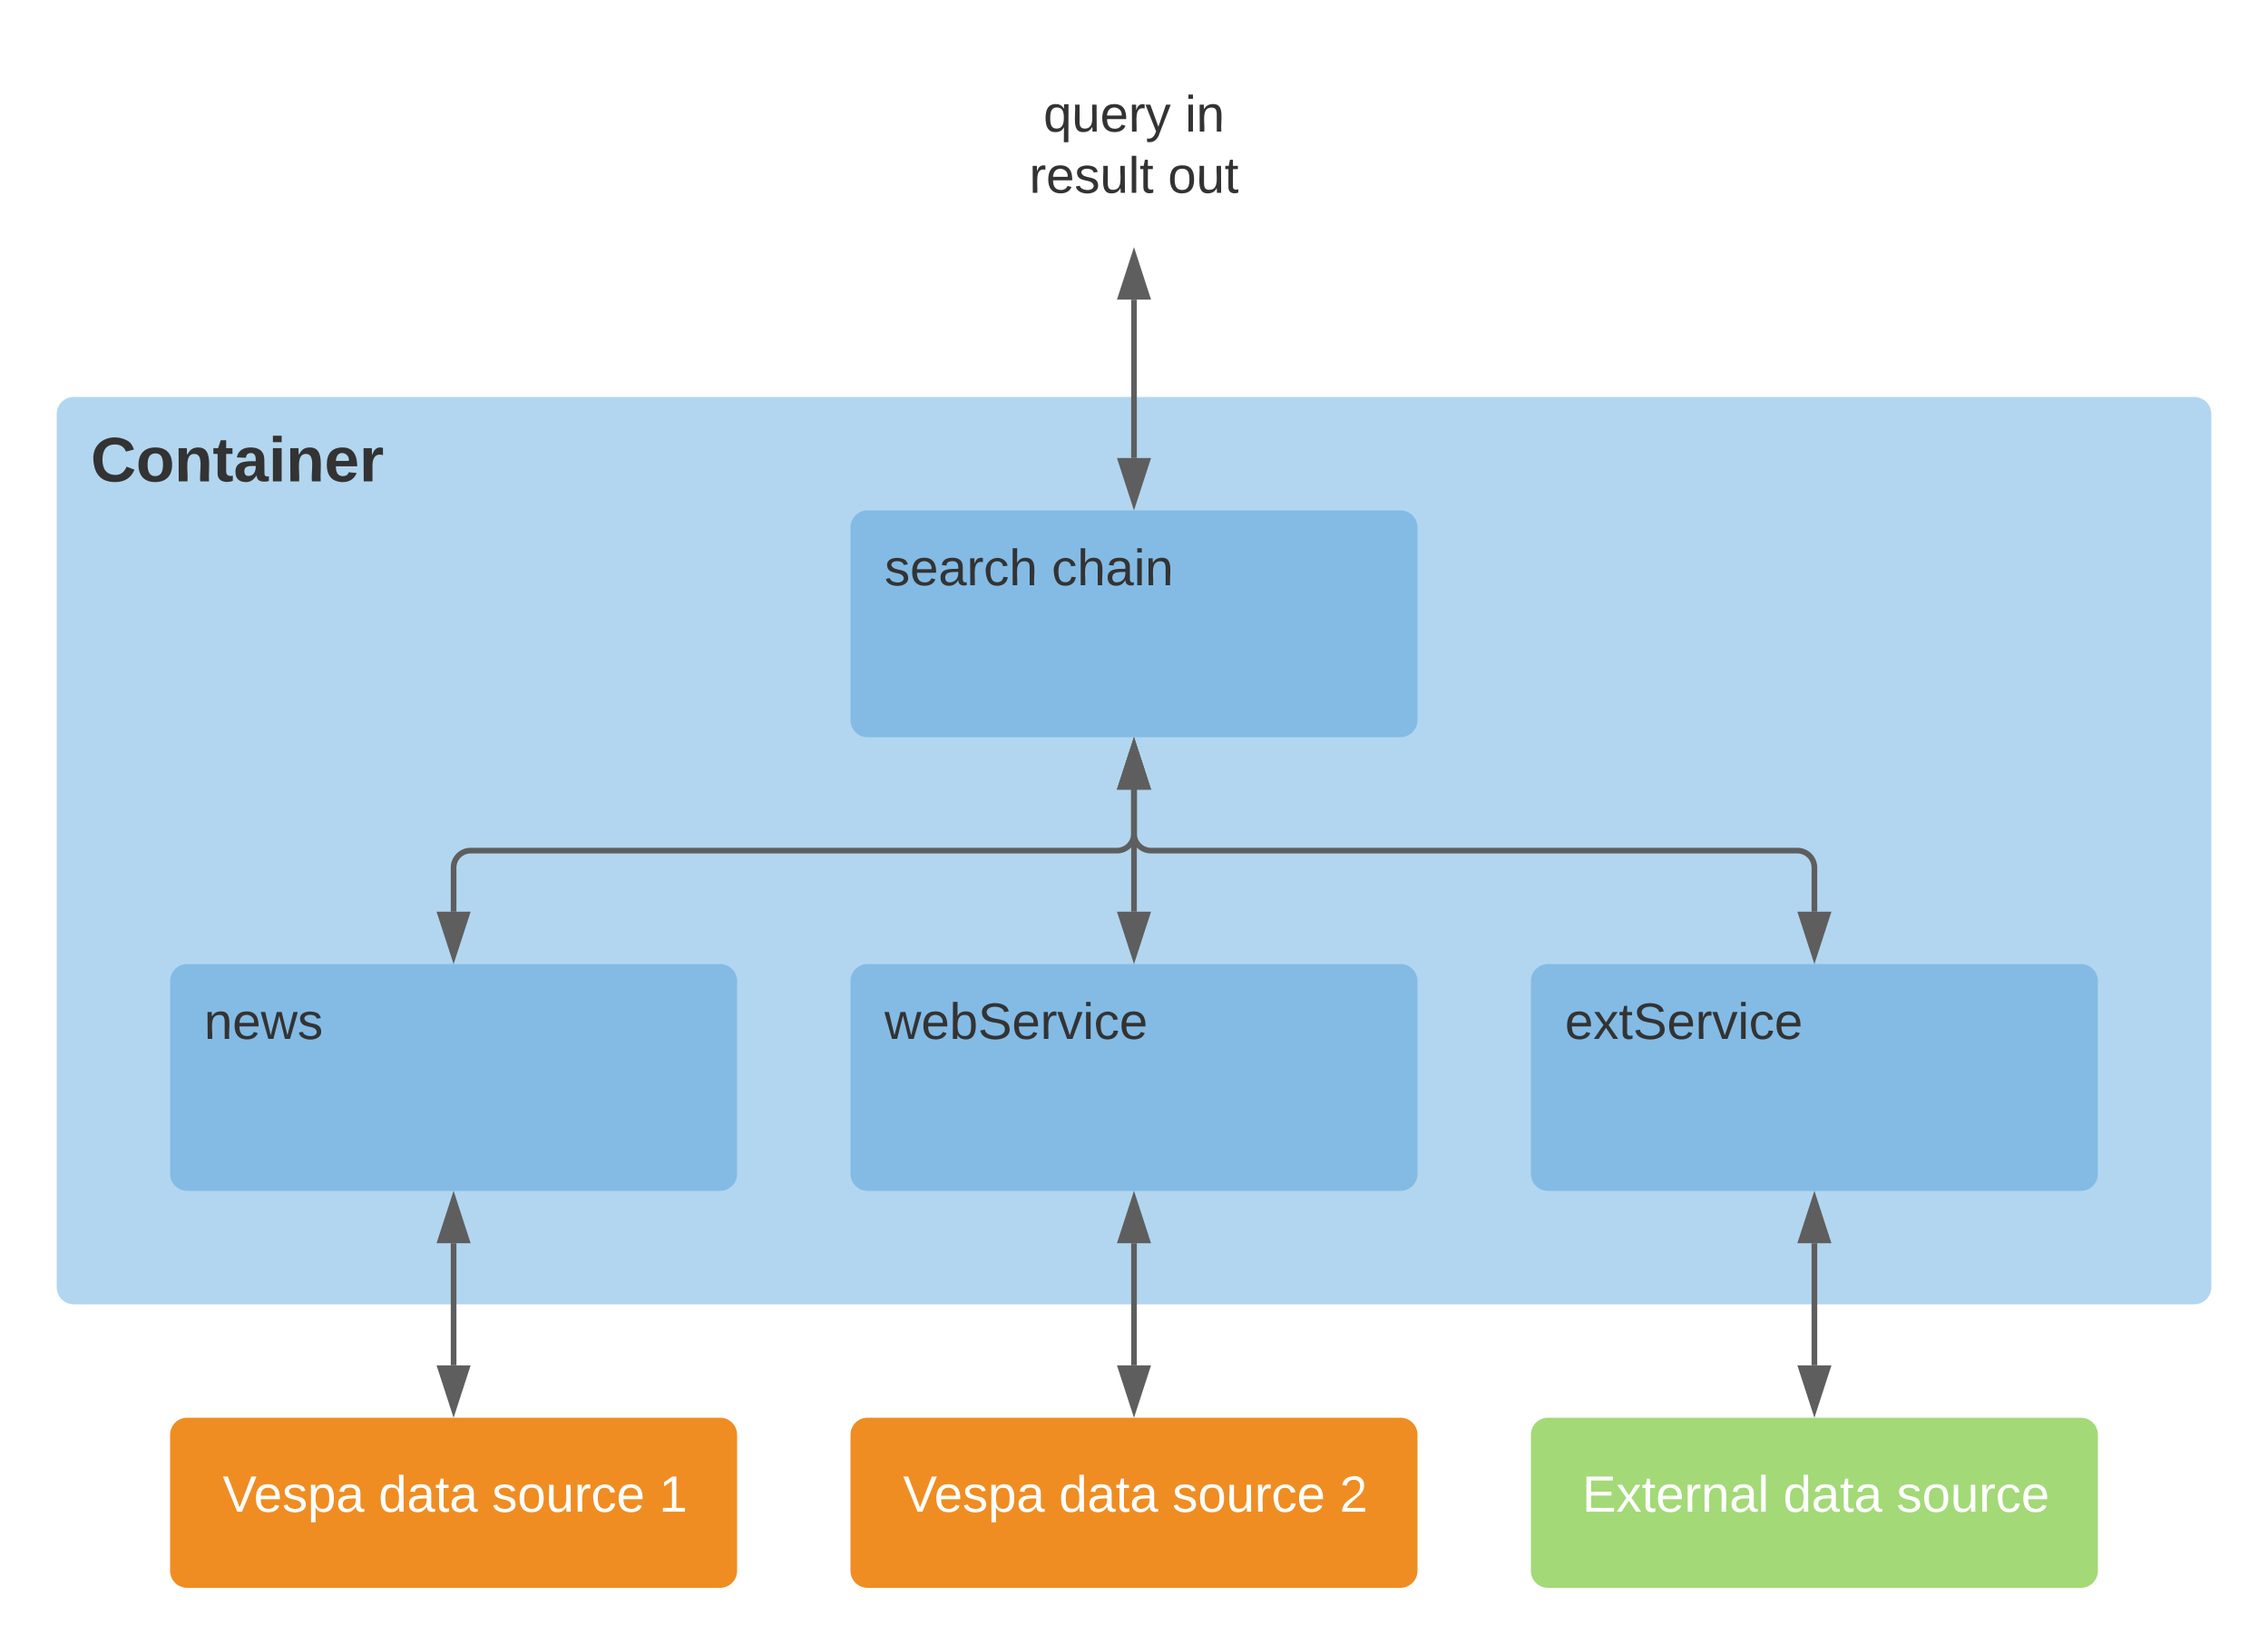
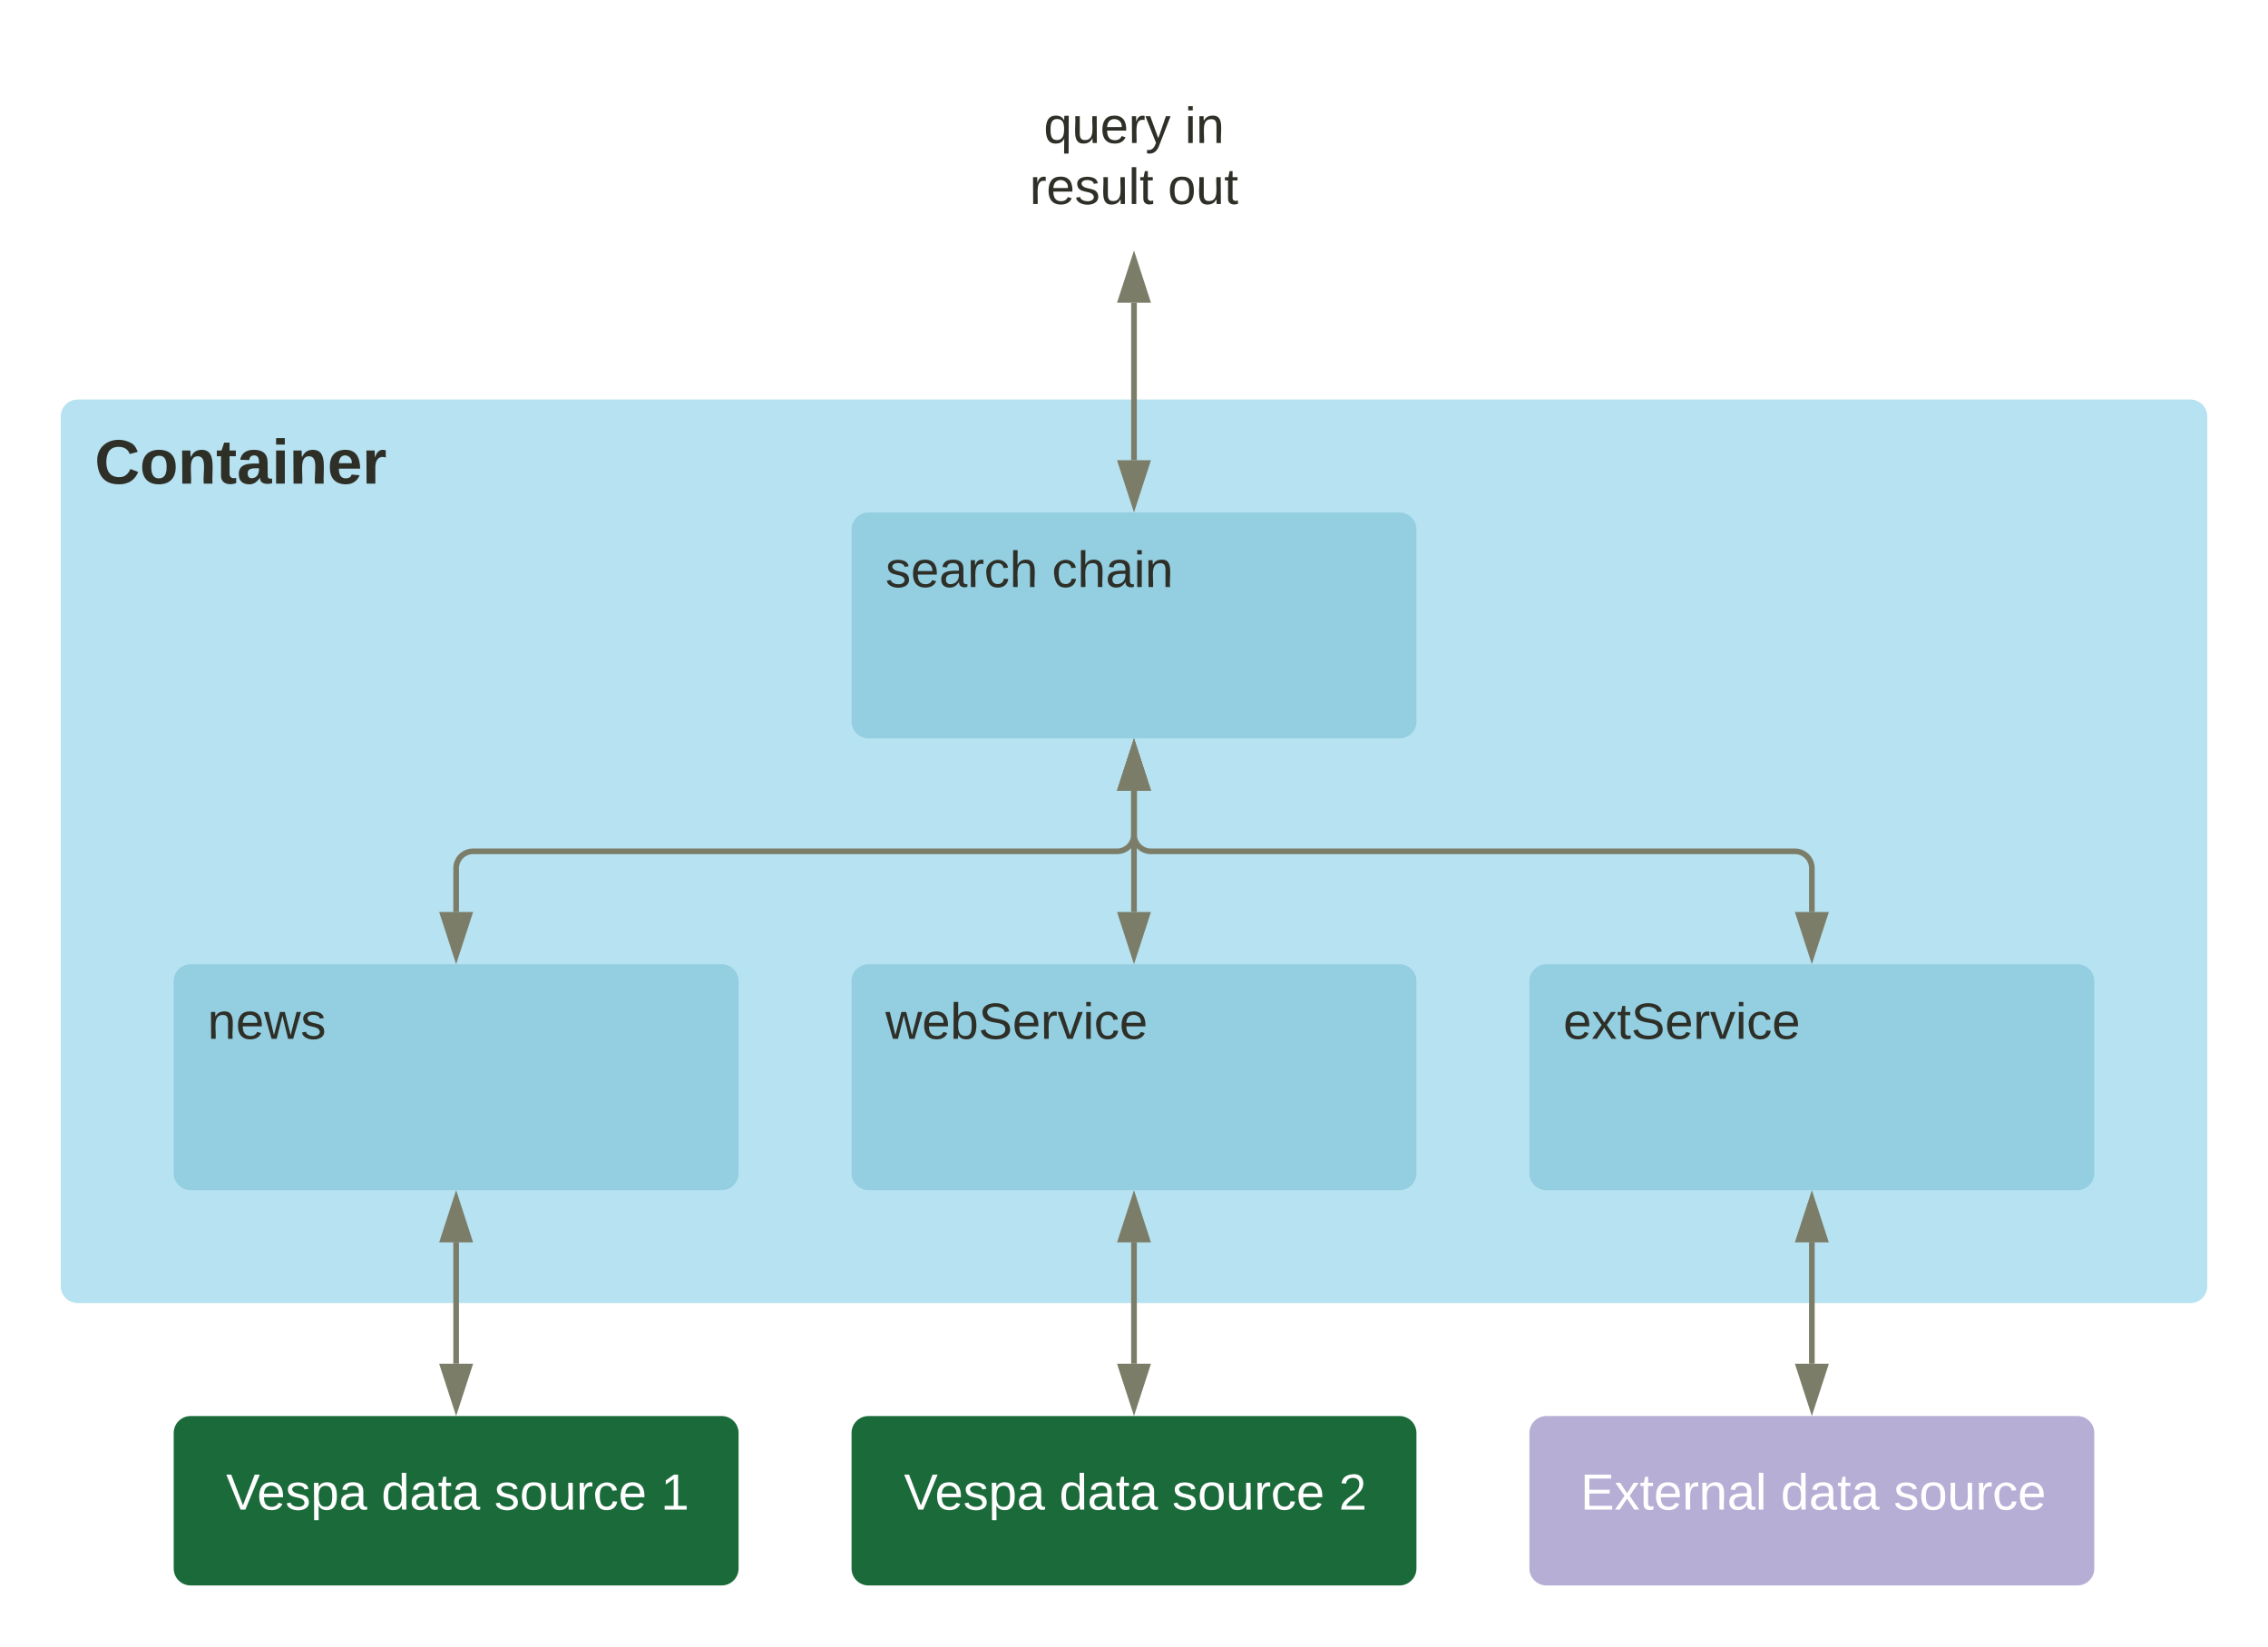
- <svg xmlns="http://www.w3.org/2000/svg" xmlns:ns1="lucid" xmlns:xlink="http://www.w3.org/1999/xlink" width="800" height="580">
-   <g transform="translate(-560 -20)" ns1:page-tab-id="0_0">
-     <path d="M0 0h1870.87v1322.83H0z" fill="#fff" />
-     <path d="M580 166a6 6 0 0 1 6-6h748a6 6 0 0 1 6 6v308a6 6 0 0 1-6 6H586a6 6 0 0 1-6-6z" stroke="#000" stroke-opacity="0" stroke-width="3" fill="#b2d6ef" />
+ <svg xmlns="http://www.w3.org/2000/svg" xmlns:ns1="lucid" xmlns:xlink="http://www.w3.org/1999/xlink" width="803" height="583">
+   <g transform="translate(-558.5 -18.5)" ns1:page-tab-id="0_0">
+     <path d="M0 0h1870.87v1322.84H0z" fill="#fff" />
+     <path d="M580 166a6 6 0 0 1 6-6h748a6 6 0 0 1 6 6v308a6 6 0 0 1-6 6H586a6 6 0 0 1-6-6z" stroke="#000" stroke-opacity="0" stroke-width="3" fill="#b7e2f1" />
    <use xlink:href="#a" transform="matrix(1,0,0,1,592,172) translate(0 17.77778)" />
-     <path d="M860 366a6 6 0 0 1 6-6h188a6 6 0 0 1 6 6v68a6 6 0 0 1-6 6H866a6 6 0 0 1-6-6z" stroke="#000" stroke-opacity="0" stroke-width="3" fill="#83bbe5" />
+     <path d="M860 366a6 6 0 0 1 6-6h188a6 6 0 0 1 6 6v68a6 6 0 0 1-6 6H866a6 6 0 0 1-6-6z" stroke="#000" stroke-opacity="0" stroke-width="3" fill="#93cee1" />
    <use xlink:href="#b" transform="matrix(1,0,0,1,872,372) translate(0 14.4)" />
-     <path d="M620 366a6 6 0 0 1 6-6h188a6 6 0 0 1 6 6v68a6 6 0 0 1-6 6H626a6 6 0 0 1-6-6z" stroke="#000" stroke-opacity="0" stroke-width="3" fill="#83bbe5" />
+     <path d="M620 366a6 6 0 0 1 6-6h188a6 6 0 0 1 6 6v68a6 6 0 0 1-6 6H626a6 6 0 0 1-6-6z" stroke="#000" stroke-opacity="0" stroke-width="3" fill="#93cee1" />
    <use xlink:href="#c" transform="matrix(1,0,0,1,632,372) translate(0 14.4)" />
-     <path d="M860 206a6 6 0 0 1 6-6h188a6 6 0 0 1 6 6v68a6 6 0 0 1-6 6H866a6 6 0 0 1-6-6z" stroke="#000" stroke-opacity="0" stroke-width="3" fill="#83bbe5" />
+     <path d="M860 206a6 6 0 0 1 6-6h188a6 6 0 0 1 6 6v68a6 6 0 0 1-6 6H866a6 6 0 0 1-6-6z" stroke="#000" stroke-opacity="0" stroke-width="3" fill="#93cee1" />
    <use xlink:href="#d" transform="matrix(1,0,0,1,872,212) translate(0 14.4)" />
    <use xlink:href="#e" transform="matrix(1,0,0,1,872,212) translate(58.95 14.4)" />
-     <path d="M960 298.47V314a6 6 0 0 1-6 6H726a6 6 0 0 0-6 6v15.53" stroke="#5e5e5e" stroke-width="2" fill="none" />
-     <path d="M960 283.2l4.64 14.27h-9.28zM720 356.8l-4.64-14.27h9.28z" stroke="#5e5e5e" stroke-width="2" fill="#5e5e5e" />
-     <path d="M960 298.47v43.06" stroke="#5e5e5e" stroke-width="2" fill="none" />
-     <path d="M960 283.2l4.64 14.27h-9.28zM960 356.8l-4.64-14.27h9.28z" stroke="#5e5e5e" stroke-width="2" fill="#5e5e5e" />
-     <path d="M620 526a6 6 0 0 1 6-6h188a6 6 0 0 1 6 6v48a6 6 0 0 1-6 6H626a6 6 0 0 1-6-6z" stroke="#000" stroke-opacity="0" stroke-width="3" fill="#ef8d22" />
+     <path d="M960 298.5V314a6 6 0 0 1-6 6H726a6 6 0 0 0-6 6v15.5" stroke="#7b7d68" stroke-width="2" fill="none" />
+     <path d="M960 283.24l4.63 14.26h-9.26zM720 356.76l-4.63-14.26h9.26z" stroke="#7b7d68" stroke-width="2" fill="#7b7d68" />
+     <path d="M960 298.5v43" stroke="#7b7d68" stroke-width="2" fill="none" />
+     <path d="M960 283.24l4.63 14.26h-9.26zM960 356.76l-4.63-14.26h9.26z" stroke="#7b7d68" stroke-width="2" fill="#7b7d68" />
+     <path d="M620 526a6 6 0 0 1 6-6h188a6 6 0 0 1 6 6v48a6 6 0 0 1-6 6H626a6 6 0 0 1-6-6z" stroke="#000" stroke-opacity="0" stroke-width="3" fill="#1b6a3a" />
    <use xlink:href="#f" transform="matrix(1,0,0,1,632,532) translate(6.525 21.15)" />
    <use xlink:href="#g" transform="matrix(1,0,0,1,632,532) translate(61.525 21.15)" />
    <use xlink:href="#h" transform="matrix(1,0,0,1,632,532) translate(101.525 21.15)" />
    <use xlink:href="#i" transform="matrix(1,0,0,1,632,532) translate(160.475 21.15)" />
-     <path d="M860 526a6 6 0 0 1 6-6h188a6 6 0 0 1 6 6v48a6 6 0 0 1-6 6H866a6 6 0 0 1-6-6z" stroke="#000" stroke-opacity="0" stroke-width="3" fill="#ef8d22" />
+     <path d="M860 526a6 6 0 0 1 6-6h188a6 6 0 0 1 6 6v48a6 6 0 0 1-6 6H866a6 6 0 0 1-6-6z" stroke="#000" stroke-opacity="0" stroke-width="3" fill="#1b6a3a" />
    <use xlink:href="#f" transform="matrix(1,0,0,1,872,532) translate(6.525 21.15)" />
    <use xlink:href="#g" transform="matrix(1,0,0,1,872,532) translate(61.525 21.15)" />
    <use xlink:href="#h" transform="matrix(1,0,0,1,872,532) translate(101.525 21.15)" />
    <use xlink:href="#j" transform="matrix(1,0,0,1,872,532) translate(160.475 21.15)" />
-     <path d="M720 458.47v43.06" stroke="#5e5e5e" stroke-width="2" fill="none" />
-     <path d="M720 443.2l4.64 14.27h-9.28zM720 516.8l-4.64-14.27h9.28z" stroke="#5e5e5e" stroke-width="2" fill="#5e5e5e" />
-     <path d="M960 458.47v43.06" stroke="#5e5e5e" stroke-width="2" fill="none" />
-     <path d="M960 443.2l4.64 14.27h-9.28zM960 516.8l-4.64-14.27h9.28z" stroke="#5e5e5e" stroke-width="2" fill="#5e5e5e" />
-     <path d="M960 125.67v55.86" stroke="#5e5e5e" stroke-width="2" fill="none" />
-     <path d="M960 110.4l4.64 14.27h-9.28zM960 196.8l-4.64-14.27h9.28z" stroke="#5e5e5e" stroke-width="2" fill="#5e5e5e" />
+     <path d="M720 458.5v43" stroke="#7b7d68" stroke-width="2" fill="none" />
+     <path d="M720 443.24l4.63 14.26h-9.26zM720 516.76l-4.63-14.26h9.26z" stroke="#7b7d68" stroke-width="2" fill="#7b7d68" />
+     <path d="M960 458.5v43" stroke="#7b7d68" stroke-width="2" fill="none" />
+     <path d="M960 443.24l4.63 14.26h-9.26zM960 516.76l-4.63-14.26h9.26z" stroke="#7b7d68" stroke-width="2" fill="#7b7d68" />
+     <path d="M960 125.7v55.8" stroke="#7b7d68" stroke-width="2" fill="none" />
+     <path d="M960 110.44l4.63 14.26h-9.26zM960 196.76l-4.63-14.26h9.26z" stroke="#7b7d68" stroke-width="2" fill="#7b7d68" />
    <path d="M900 46a6 6 0 0 1 6-6h108a6 6 0 0 1 6 6v55.2a6 6 0 0 1-6 6H906a6 6 0 0 1-6-6z" stroke="#000" stroke-opacity="0" stroke-width="3" fill-opacity="0" />
-     <use xlink:href="#k" transform="matrix(1,0,0,1,912,52) translate(16.05 14.4)" />
-     <use xlink:href="#l" transform="matrix(1,0,0,1,912,52) translate(66 14.4)" />
-     <use xlink:href="#m" transform="matrix(1,0,0,1,912,52) translate(11.05 36)" />
-     <use xlink:href="#n" transform="matrix(1,0,0,1,912,52) translate(59.95 36)" />
-     <path d="M1100 366a6 6 0 0 1 6-6h188a6 6 0 0 1 6 6v68a6 6 0 0 1-6 6h-188a6 6 0 0 1-6-6z" stroke="#000" stroke-opacity="0" stroke-width="3" fill="#83bbe5" />
+     <use xlink:href="#k" transform="matrix(1,0,0,1,912,52) translate(16.05 17.15)" />
+     <use xlink:href="#l" transform="matrix(1,0,0,1,912,52) translate(66 17.15)" />
+     <use xlink:href="#m" transform="matrix(1,0,0,1,912,52) translate(11.05 38.75)" />
+     <use xlink:href="#n" transform="matrix(1,0,0,1,912,52) translate(59.95 38.75)" />
+     <path d="M1100 366a6 6 0 0 1 6-6h188a6 6 0 0 1 6 6v68a6 6 0 0 1-6 6h-188a6 6 0 0 1-6-6z" stroke="#000" stroke-opacity="0" stroke-width="3" fill="#93cee1" />
    <g>
      <use xlink:href="#o" transform="matrix(1,0,0,1,1112,372) translate(0 14.4)" />
    </g>
-     <path d="M1100 526a6 6 0 0 1 6-6h188a6 6 0 0 1 6 6v48a6 6 0 0 1-6 6h-188a6 6 0 0 1-6-6z" stroke="#000" stroke-opacity="0" stroke-width="3" fill="#a3d977" />
+     <path d="M1100 526a6 6 0 0 1 6-6h188a6 6 0 0 1 6 6v48a6 6 0 0 1-6 6h-188a6 6 0 0 1-6-6z" stroke="#000" stroke-opacity="0" stroke-width="3" fill="#b6aed5" />
    <g>
      <use xlink:href="#p" transform="matrix(1,0,0,1,1112,532) translate(6.075 21.15)" />
      <use xlink:href="#g" transform="matrix(1,0,0,1,1112,532) translate(76.975 21.15)" />
      <use xlink:href="#q" transform="matrix(1,0,0,1,1112,532) translate(116.975 21.15)" />
    </g>
-     <path d="M1200 458.47v43.06" stroke="#5e5e5e" stroke-width="2" fill="none" />
-     <path d="M1200 443.2l4.64 14.27h-9.28zM1200 516.8l-4.64-14.27h9.28z" stroke="#5e5e5e" stroke-width="2" fill="#5e5e5e" />
-     <path d="M960 298.47V314a6 6 0 0 0 6 6h228a6 6 0 0 1 6 6v15.53" stroke="#5e5e5e" stroke-width="2" fill="none" />
-     <path d="M960 283.2l4.64 14.27h-9.28zM1200 356.8l-4.64-14.27h9.28z" stroke="#5e5e5e" stroke-width="2" fill="#5e5e5e" />
+     <path d="M1200 458.5v43" stroke="#7b7d68" stroke-width="2" fill="none" />
+     <path d="M1200 443.24l4.63 14.26h-9.27zM1200 516.76l-4.63-14.26h9.27z" stroke="#7b7d68" stroke-width="2" fill="#7b7d68" />
+     <path d="M960 298.5V314a6 6 0 0 0 6 6h228a6 6 0 0 1 6 6v15.5" stroke="#7b7d68" stroke-width="2" fill="none" />
+     <path d="M960 283.24l4.63 14.26h-9.26zM1200 356.76l-4.63-14.26h9.27z" stroke="#7b7d68" stroke-width="2" fill="#7b7d68" />
    <defs>
-       <path fill="#333" d="M67-125c0 53 21 87 73 88 37 1 54-22 65-47l45 17C233-25 199 4 140 4 58 4 20-42 15-125 8-235 124-281 211-232c18 10 29 29 36 50l-46 12c-8-25-30-41-62-41-52 0-71 34-72 86" id="r" />
-       <path fill="#333" d="M110-194c64 0 96 36 96 99 0 64-35 99-97 99-61 0-95-36-95-99 0-62 34-99 96-99zm-1 164c35 0 45-28 45-65 0-40-10-65-43-65-34 0-45 26-45 65 0 36 10 65 43 65" id="s" />
-       <path fill="#333" d="M135-194c87-1 58 113 63 194h-50c-7-57 23-157-34-157-59 0-34 97-39 157H25l-1-190h47c2 12-1 28 3 38 12-26 28-41 61-42" id="t" />
-       <path fill="#333" d="M115-3C79 11 28 4 28-45v-112H4v-33h27l15-45h31v45h36v33H77v99c-1 23 16 31 38 25v30" id="u" />
-       <path fill="#333" d="M133-34C117-15 103 5 69 4 32 3 11-16 11-54c-1-60 55-63 116-61 1-26-3-47-28-47-18 1-26 9-28 27l-52-2c7-38 36-58 82-57s74 22 75 68l1 82c-1 14 12 18 25 15v27c-30 8-71 5-69-32zm-48 3c29 0 43-24 42-57-32 0-66-3-65 30 0 17 8 27 23 27" id="v" />
-       <path fill="#333" d="M25-224v-37h50v37H25zM25 0v-190h50V0H25" id="w" />
-       <path fill="#333" d="M185-48c-13 30-37 53-82 52C43 2 14-33 14-96s30-98 90-98c62 0 83 45 84 108H66c0 31 8 55 39 56 18 0 30-7 34-22zm-45-69c5-46-57-63-70-21-2 6-4 13-4 21h74" id="x" />
-       <path fill="#333" d="M135-150c-39-12-60 13-60 57V0H25l-1-190h47c2 13-1 29 3 40 6-28 27-53 61-41v41" id="y" />
+       <path fill="#2e2f27" d="M67-125c0 53 21 87 73 88 37 1 54-22 65-47l45 17C233-25 199 4 140 4 58 4 20-42 15-125 8-235 124-281 211-232c18 10 29 29 36 50l-46 12c-8-25-30-41-62-41-52 0-71 34-72 86" id="r" />
+       <path fill="#2e2f27" d="M110-194c64 0 96 36 96 99 0 64-35 99-97 99-61 0-95-36-95-99 0-62 34-99 96-99zm-1 164c35 0 45-28 45-65 0-40-10-65-43-65-34 0-45 26-45 65 0 36 10 65 43 65" id="s" />
+       <path fill="#2e2f27" d="M135-194c87-1 58 113 63 194h-50c-7-57 23-157-34-157-59 0-34 97-39 157H25l-1-190h47c2 12-1 28 3 38 12-26 28-41 61-42" id="t" />
+       <path fill="#2e2f27" d="M115-3C79 11 28 4 28-45v-112H4v-33h27l15-45h31v45h36v33H77v99c-1 23 16 31 38 25v30" id="u" />
+       <path fill="#2e2f27" d="M133-34C117-15 103 5 69 4 32 3 11-16 11-54c-1-60 55-63 116-61 1-26-3-47-28-47-18 1-26 9-28 27l-52-2c7-38 36-58 82-57s74 22 75 68l1 82c-1 14 12 18 25 15v27c-30 8-71 5-69-32zm-48 3c29 0 43-24 42-57-32 0-66-3-65 30 0 17 8 27 23 27" id="v" />
+       <path fill="#2e2f27" d="M25-224v-37h50v37H25zM25 0v-190h50V0H25" id="w" />
+       <path fill="#2e2f27" d="M185-48c-13 30-37 53-82 52C43 2 14-33 14-96s30-98 90-98c62 0 83 45 84 108H66c0 31 8 55 39 56 18 0 30-7 34-22zm-45-69c5-46-57-63-70-21-2 6-4 13-4 21h74" id="x" />
+       <path fill="#2e2f27" d="M135-150c-39-12-60 13-60 57V0H25l-1-190h47c2 13-1 29 3 40 6-28 27-53 61-41v41" id="y" />
      <g id="a">
        <use transform="matrix(0.0617284,0,0,0.0617284,0,0)" xlink:href="#r" />
        <use transform="matrix(0.0617284,0,0,0.0617284,15.98765,0)" xlink:href="#s" />
        <use transform="matrix(0.0617284,0,0,0.0617284,29.50617,0)" xlink:href="#t" />
        <use transform="matrix(0.0617284,0,0,0.0617284,43.02469,0)" xlink:href="#u" />
        <use transform="matrix(0.0617284,0,0,0.0617284,50.37037,0)" xlink:href="#v" />
        <use transform="matrix(0.0617284,0,0,0.0617284,62.71605,0)" xlink:href="#w" />
        <use transform="matrix(0.0617284,0,0,0.0617284,68.88889,0)" xlink:href="#t" />
        <use transform="matrix(0.0617284,0,0,0.0617284,82.40741,0)" xlink:href="#x" />
        <use transform="matrix(0.0617284,0,0,0.0617284,94.75309,0)" xlink:href="#y" />
      </g>
-       <path fill="#333" d="M206 0h-36l-40-164L89 0H53L-1-190h32L70-26l43-164h34l41 164 42-164h31" id="z" />
-       <path fill="#333" d="M100-194c63 0 86 42 84 106H49c0 40 14 67 53 68 26 1 43-12 49-29l28 8c-11 28-37 45-77 45C44 4 14-33 15-96c1-61 26-98 85-98zm52 81c6-60-76-77-97-28-3 7-6 17-6 28h103" id="A" />
-       <path fill="#333" d="M115-194c53 0 69 39 70 98 0 66-23 100-70 100C84 3 66-7 56-30L54 0H23l1-261h32v101c10-23 28-34 59-34zm-8 174c40 0 45-34 45-75 0-40-5-75-45-74-42 0-51 32-51 76 0 43 10 73 51 73" id="B" />
-       <path fill="#333" d="M185-189c-5-48-123-54-124 2 14 75 158 14 163 119 3 78-121 87-175 55-17-10-28-26-33-46l33-7c5 56 141 63 141-1 0-78-155-14-162-118-5-82 145-84 179-34 5 7 8 16 11 25" id="C" />
-       <path fill="#333" d="M114-163C36-179 61-72 57 0H25l-1-190h30c1 12-1 29 2 39 6-27 23-49 58-41v29" id="D" />
-       <path fill="#333" d="M108 0H70L1-190h34L89-25l56-165h34" id="E" />
-       <path fill="#333" d="M24-231v-30h32v30H24zM24 0v-190h32V0H24" id="F" />
-       <path fill="#333" d="M96-169c-40 0-48 33-48 73s9 75 48 75c24 0 41-14 43-38l32 2c-6 37-31 61-74 61-59 0-76-41-82-99-10-93 101-131 147-64 4 7 5 14 7 22l-32 3c-4-21-16-35-41-35" id="G" />
+       <path fill="#2e2f27" d="M206 0h-36l-40-164L89 0H53L-1-190h32L70-26l43-164h34l41 164 42-164h31" id="z" />
+       <path fill="#2e2f27" d="M100-194c63 0 86 42 84 106H49c0 40 14 67 53 68 26 1 43-12 49-29l28 8c-11 28-37 45-77 45C44 4 14-33 15-96c1-61 26-98 85-98zm52 81c6-60-76-77-97-28-3 7-6 17-6 28h103" id="A" />
+       <path fill="#2e2f27" d="M115-194c53 0 69 39 70 98 0 66-23 100-70 100C84 3 66-7 56-30L54 0H23l1-261h32v101c10-23 28-34 59-34zm-8 174c40 0 45-34 45-75 0-40-5-75-45-74-42 0-51 32-51 76 0 43 10 73 51 73" id="B" />
+       <path fill="#2e2f27" d="M185-189c-5-48-123-54-124 2 14 75 158 14 163 119 3 78-121 87-175 55-17-10-28-26-33-46l33-7c5 56 141 63 141-1 0-78-155-14-162-118-5-82 145-84 179-34 5 7 8 16 11 25" id="C" />
+       <path fill="#2e2f27" d="M114-163C36-179 61-72 57 0H25l-1-190h30c1 12-1 29 2 39 6-27 23-49 58-41v29" id="D" />
+       <path fill="#2e2f27" d="M108 0H70L1-190h34L89-25l56-165h34" id="E" />
+       <path fill="#2e2f27" d="M24-231v-30h32v30H24zM24 0v-190h32V0H24" id="F" />
+       <path fill="#2e2f27" d="M96-169c-40 0-48 33-48 73s9 75 48 75c24 0 41-14 43-38l32 2c-6 37-31 61-74 61-59 0-76-41-82-99-10-93 101-131 147-64 4 7 5 14 7 22l-32 3c-4-21-16-35-41-35" id="G" />
      <g id="b">
        <use transform="matrix(0.05,0,0,0.05,0,0)" xlink:href="#z" />
        <use transform="matrix(0.05,0,0,0.05,12.95,0)" xlink:href="#A" />
        <use transform="matrix(0.05,0,0,0.05,22.95,0)" xlink:href="#B" />
        <use transform="matrix(0.05,0,0,0.05,32.95,0)" xlink:href="#C" />
        <use transform="matrix(0.05,0,0,0.05,44.95,0)" xlink:href="#A" />
        <use transform="matrix(0.05,0,0,0.05,54.95,0)" xlink:href="#D" />
        <use transform="matrix(0.05,0,0,0.05,60.9,0)" xlink:href="#E" />
        <use transform="matrix(0.05,0,0,0.05,69.9,0)" xlink:href="#F" />
        <use transform="matrix(0.05,0,0,0.05,73.85,0)" xlink:href="#G" />
        <use transform="matrix(0.05,0,0,0.05,82.85,0)" xlink:href="#A" />
      </g>
-       <path fill="#333" d="M117-194c89-4 53 116 60 194h-32v-121c0-31-8-49-39-48C34-167 62-67 57 0H25l-1-190h30c1 10-1 24 2 32 11-22 29-35 61-36" id="H" />
-       <path fill="#333" d="M135-143c-3-34-86-38-87 0 15 53 115 12 119 90S17 21 10-45l28-5c4 36 97 45 98 0-10-56-113-15-118-90-4-57 82-63 122-42 12 7 21 19 24 35" id="I" />
+       <path fill="#2e2f27" d="M117-194c89-4 53 116 60 194h-32v-121c0-31-8-49-39-48C34-167 62-67 57 0H25l-1-190h30c1 10-1 24 2 32 11-22 29-35 61-36" id="H" />
+       <path fill="#2e2f27" d="M135-143c-3-34-86-38-87 0 15 53 115 12 119 90S17 21 10-45l28-5c4 36 97 45 98 0-10-56-113-15-118-90-4-57 82-63 122-42 12 7 21 19 24 35" id="I" />
      <g id="c">
        <use transform="matrix(0.05,0,0,0.05,0,0)" xlink:href="#H" />
        <use transform="matrix(0.05,0,0,0.05,10,0)" xlink:href="#A" />
        <use transform="matrix(0.05,0,0,0.05,20,0)" xlink:href="#z" />
        <use transform="matrix(0.05,0,0,0.05,32.95,0)" xlink:href="#I" />
      </g>
-       <path fill="#333" d="M141-36C126-15 110 5 73 4 37 3 15-17 15-53c-1-64 63-63 125-63 3-35-9-54-41-54-24 1-41 7-42 31l-33-3c5-37 33-52 76-52 45 0 72 20 72 64v82c-1 20 7 32 28 27v20c-31 9-61-2-59-35zM48-53c0 20 12 33 32 33 41-3 63-29 60-74-43 2-92-5-92 41" id="J" />
-       <path fill="#333" d="M106-169C34-169 62-67 57 0H25v-261h32l-1 103c12-21 28-36 61-36 89 0 53 116 60 194h-32v-121c2-32-8-49-39-48" id="K" />
+       <path fill="#2e2f27" d="M141-36C126-15 110 5 73 4 37 3 15-17 15-53c-1-64 63-63 125-63 3-35-9-54-41-54-24 1-41 7-42 31l-33-3c5-37 33-52 76-52 45 0 72 20 72 64v82c-1 20 7 32 28 27v20c-31 9-61-2-59-35zM48-53c0 20 12 33 32 33 41-3 63-29 60-74-43 2-92-5-92 41" id="J" />
+       <path fill="#2e2f27" d="M106-169C34-169 62-67 57 0H25v-261h32l-1 103c12-21 28-36 61-36 89 0 53 116 60 194h-32v-121c2-32-8-49-39-48" id="K" />
      <g id="d">
        <use transform="matrix(0.05,0,0,0.05,0,0)" xlink:href="#I" />
        <use transform="matrix(0.05,0,0,0.05,9,0)" xlink:href="#A" />
        <use transform="matrix(0.05,0,0,0.05,19,0)" xlink:href="#J" />
        <use transform="matrix(0.05,0,0,0.05,29,0)" xlink:href="#D" />
        <use transform="matrix(0.05,0,0,0.05,34.95,0)" xlink:href="#G" />
        <use transform="matrix(0.05,0,0,0.05,43.95,0)" xlink:href="#K" />
      </g>
      <g id="e">
        <use transform="matrix(0.05,0,0,0.05,0,0)" xlink:href="#G" />
        <use transform="matrix(0.05,0,0,0.05,9,0)" xlink:href="#K" />
        <use transform="matrix(0.05,0,0,0.05,19,0)" xlink:href="#J" />
        <use transform="matrix(0.05,0,0,0.05,29,0)" xlink:href="#F" />
        <use transform="matrix(0.05,0,0,0.05,32.95,0)" xlink:href="#H" />
      </g>
      <path fill="#fff" d="M137 0h-34L2-248h35l83 218 83-218h36" id="L" />
      <path fill="#fff" d="M100-194c63 0 86 42 84 106H49c0 40 14 67 53 68 26 1 43-12 49-29l28 8c-11 28-37 45-77 45C44 4 14-33 15-96c1-61 26-98 85-98zm52 81c6-60-76-77-97-28-3 7-6 17-6 28h103" id="M" />
      <path fill="#fff" d="M135-143c-3-34-86-38-87 0 15 53 115 12 119 90S17 21 10-45l28-5c4 36 97 45 98 0-10-56-113-15-118-90-4-57 82-63 122-42 12 7 21 19 24 35" id="N" />
      <path fill="#fff" d="M115-194c55 1 70 41 70 98S169 2 115 4C84 4 66-9 55-30l1 105H24l-1-265h31l2 30c10-21 28-34 59-34zm-8 174c40 0 45-34 45-75s-6-73-45-74c-42 0-51 32-51 76 0 43 10 73 51 73" id="O" />
      <path fill="#fff" d="M141-36C126-15 110 5 73 4 37 3 15-17 15-53c-1-64 63-63 125-63 3-35-9-54-41-54-24 1-41 7-42 31l-33-3c5-37 33-52 76-52 45 0 72 20 72 64v82c-1 20 7 32 28 27v20c-31 9-61-2-59-35zM48-53c0 20 12 33 32 33 41-3 63-29 60-74-43 2-92-5-92 41" id="P" />
      <g id="f">
        <use transform="matrix(0.05,0,0,0.05,0,0)" xlink:href="#L" />
        <use transform="matrix(0.05,0,0,0.05,11,0)" xlink:href="#M" />
        <use transform="matrix(0.05,0,0,0.05,21,0)" xlink:href="#N" />
        <use transform="matrix(0.05,0,0,0.05,30,0)" xlink:href="#O" />
        <use transform="matrix(0.05,0,0,0.05,40,0)" xlink:href="#P" />
      </g>
      <path fill="#fff" d="M85-194c31 0 48 13 60 33l-1-100h32l1 261h-30c-2-10 0-23-3-31C134-8 116 4 85 4 32 4 16-35 15-94c0-66 23-100 70-100zm9 24c-40 0-46 34-46 75 0 40 6 74 45 74 42 0 51-32 51-76 0-42-9-74-50-73" id="Q" />
      <path fill="#fff" d="M59-47c-2 24 18 29 38 22v24C64 9 27 4 27-40v-127H5v-23h24l9-43h21v43h35v23H59v120" id="R" />
      <g id="g">
        <use transform="matrix(0.05,0,0,0.05,0,0)" xlink:href="#Q" />
        <use transform="matrix(0.05,0,0,0.05,10,0)" xlink:href="#P" />
        <use transform="matrix(0.05,0,0,0.05,20,0)" xlink:href="#R" />
        <use transform="matrix(0.05,0,0,0.05,25,0)" xlink:href="#P" />
      </g>
      <path fill="#fff" d="M100-194c62-1 85 37 85 99 1 63-27 99-86 99S16-35 15-95c0-66 28-99 85-99zM99-20c44 1 53-31 53-75 0-43-8-75-51-75s-53 32-53 75 10 74 51 75" id="S" />
      <path fill="#fff" d="M84 4C-5 8 30-112 23-190h32v120c0 31 7 50 39 49 72-2 45-101 50-169h31l1 190h-30c-1-10 1-25-2-33-11 22-28 36-60 37" id="T" />
      <path fill="#fff" d="M114-163C36-179 61-72 57 0H25l-1-190h30c1 12-1 29 2 39 6-27 23-49 58-41v29" id="U" />
      <path fill="#fff" d="M96-169c-40 0-48 33-48 73s9 75 48 75c24 0 41-14 43-38l32 2c-6 37-31 61-74 61-59 0-76-41-82-99-10-93 101-131 147-64 4 7 5 14 7 22l-32 3c-4-21-16-35-41-35" id="V" />
      <g id="h">
        <use transform="matrix(0.05,0,0,0.05,0,0)" xlink:href="#N" />
        <use transform="matrix(0.05,0,0,0.05,9,0)" xlink:href="#S" />
        <use transform="matrix(0.05,0,0,0.05,19,0)" xlink:href="#T" />
        <use transform="matrix(0.05,0,0,0.05,29,0)" xlink:href="#U" />
        <use transform="matrix(0.05,0,0,0.05,34.95,0)" xlink:href="#V" />
        <use transform="matrix(0.05,0,0,0.05,43.95,0)" xlink:href="#M" />
      </g>
      <path fill="#fff" d="M27 0v-27h64v-190l-56 39v-29l58-41h29v221h61V0H27" id="W" />
      <use transform="matrix(0.05,0,0,0.05,0,0)" xlink:href="#W" id="i" />
      <path fill="#fff" d="M101-251c82-7 93 87 43 132L82-64C71-53 59-42 53-27h129V0H18c2-99 128-94 128-182 0-28-16-43-45-43s-46 15-49 41l-32-3c6-41 34-60 81-64" id="X" />
      <use transform="matrix(0.05,0,0,0.05,0,0)" xlink:href="#X" id="j" />
-       <path fill="#333" d="M145-31C134-9 116 4 85 4 32 4 16-35 15-94c0-59 17-99 70-100 32-1 48 14 60 33 0-11-1-24 2-32h30l-1 268h-32zM93-21c41 0 51-33 51-76s-8-73-50-73c-40 0-46 35-46 75s5 74 45 74" id="Y" />
-       <path fill="#333" d="M84 4C-5 8 30-112 23-190h32v120c0 31 7 50 39 49 72-2 45-101 50-169h31l1 190h-30c-1-10 1-25-2-33-11 22-28 36-60 37" id="Z" />
-       <path fill="#333" d="M179-190L93 31C79 59 56 82 12 73V49c39 6 53-20 64-50L1-190h34L92-34l54-156h33" id="aa" />
+       <path fill="#2e2f27" d="M145-31C134-9 116 4 85 4 32 4 16-35 15-94c0-59 17-99 70-100 32-1 48 14 60 33 0-11-1-24 2-32h30l-1 268h-32zM93-21c41 0 51-33 51-76s-8-73-50-73c-40 0-46 35-46 75s5 74 45 74" id="Y" />
+       <path fill="#2e2f27" d="M84 4C-5 8 30-112 23-190h32v120c0 31 7 50 39 49 72-2 45-101 50-169h31l1 190h-30c-1-10 1-25-2-33-11 22-28 36-60 37" id="Z" />
+       <path fill="#2e2f27" d="M179-190L93 31C79 59 56 82 12 73V49c39 6 53-20 64-50L1-190h34L92-34l54-156h33" id="aa" />
      <g id="k">
        <use transform="matrix(0.05,0,0,0.05,0,0)" xlink:href="#Y" />
        <use transform="matrix(0.05,0,0,0.05,10,0)" xlink:href="#Z" />
        <use transform="matrix(0.05,0,0,0.05,20,0)" xlink:href="#A" />
        <use transform="matrix(0.05,0,0,0.05,30,0)" xlink:href="#D" />
        <use transform="matrix(0.05,0,0,0.05,35.95,0)" xlink:href="#aa" />
      </g>
      <g id="l">
        <use transform="matrix(0.05,0,0,0.05,0,0)" xlink:href="#F" />
        <use transform="matrix(0.05,0,0,0.05,3.95,0)" xlink:href="#H" />
      </g>
-       <path fill="#333" d="M24 0v-261h32V0H24" id="ab" />
-       <path fill="#333" d="M59-47c-2 24 18 29 38 22v24C64 9 27 4 27-40v-127H5v-23h24l9-43h21v43h35v23H59v120" id="ac" />
+       <path fill="#2e2f27" d="M24 0v-261h32V0H24" id="ab" />
+       <path fill="#2e2f27" d="M59-47c-2 24 18 29 38 22v24C64 9 27 4 27-40v-127H5v-23h24l9-43h21v43h35v23H59v120" id="ac" />
      <g id="m">
        <use transform="matrix(0.05,0,0,0.05,0,0)" xlink:href="#D" />
        <use transform="matrix(0.05,0,0,0.05,5.95,0)" xlink:href="#A" />
        <use transform="matrix(0.05,0,0,0.05,15.95,0)" xlink:href="#I" />
        <use transform="matrix(0.05,0,0,0.05,24.95,0)" xlink:href="#Z" />
        <use transform="matrix(0.05,0,0,0.05,34.95,0)" xlink:href="#ab" />
        <use transform="matrix(0.05,0,0,0.05,38.9,0)" xlink:href="#ac" />
      </g>
-       <path fill="#333" d="M100-194c62-1 85 37 85 99 1 63-27 99-86 99S16-35 15-95c0-66 28-99 85-99zM99-20c44 1 53-31 53-75 0-43-8-75-51-75s-53 32-53 75 10 74 51 75" id="ad" />
+       <path fill="#2e2f27" d="M100-194c62-1 85 37 85 99 1 63-27 99-86 99S16-35 15-95c0-66 28-99 85-99zM99-20c44 1 53-31 53-75 0-43-8-75-51-75s-53 32-53 75 10 74 51 75" id="ad" />
      <g id="n">
        <use transform="matrix(0.05,0,0,0.05,0,0)" xlink:href="#ad" />
        <use transform="matrix(0.05,0,0,0.05,10,0)" xlink:href="#Z" />
        <use transform="matrix(0.05,0,0,0.05,20,0)" xlink:href="#ac" />
      </g>
-       <path fill="#333" d="M141 0L90-78 38 0H4l68-98-65-92h35l48 74 47-74h35l-64 92 68 98h-35" id="ae" />
+       <path fill="#2e2f27" d="M141 0L90-78 38 0H4l68-98-65-92h35l48 74 47-74h35l-64 92 68 98h-35" id="ae" />
      <g id="o">
        <use transform="matrix(0.05,0,0,0.05,0,0)" xlink:href="#A" />
        <use transform="matrix(0.05,0,0,0.05,10,0)" xlink:href="#ae" />
        <use transform="matrix(0.05,0,0,0.05,19,0)" xlink:href="#ac" />
        <use transform="matrix(0.05,0,0,0.05,24,0)" xlink:href="#C" />
        <use transform="matrix(0.05,0,0,0.05,36,0)" xlink:href="#A" />
        <use transform="matrix(0.05,0,0,0.05,46,0)" xlink:href="#D" />
        <use transform="matrix(0.05,0,0,0.05,51.95,0)" xlink:href="#E" />
        <use transform="matrix(0.05,0,0,0.05,60.95,0)" xlink:href="#F" />
        <use transform="matrix(0.05,0,0,0.05,64.9,0)" xlink:href="#G" />
        <use transform="matrix(0.05,0,0,0.05,73.9,0)" xlink:href="#A" />
      </g>
      <path fill="#fff" d="M30 0v-248h187v28H63v79h144v27H63v87h162V0H30" id="af" />
      <path fill="#fff" d="M141 0L90-78 38 0H4l68-98-65-92h35l48 74 47-74h35l-64 92 68 98h-35" id="ag" />
      <path fill="#fff" d="M117-194c89-4 53 116 60 194h-32v-121c0-31-8-49-39-48C34-167 62-67 57 0H25l-1-190h30c1 10-1 24 2 32 11-22 29-35 61-36" id="ah" />
      <path fill="#fff" d="M24 0v-261h32V0H24" id="ai" />
      <g id="p">
        <use transform="matrix(0.05,0,0,0.05,0,0)" xlink:href="#af" />
        <use transform="matrix(0.05,0,0,0.05,12,0)" xlink:href="#ag" />
        <use transform="matrix(0.05,0,0,0.05,21,0)" xlink:href="#R" />
        <use transform="matrix(0.05,0,0,0.05,26,0)" xlink:href="#M" />
        <use transform="matrix(0.05,0,0,0.05,36,0)" xlink:href="#U" />
        <use transform="matrix(0.05,0,0,0.05,41.95,0)" xlink:href="#ah" />
        <use transform="matrix(0.05,0,0,0.05,51.95,0)" xlink:href="#P" />
        <use transform="matrix(0.05,0,0,0.05,61.95,0)" xlink:href="#ai" />
      </g>
      <g id="q">
        <use transform="matrix(0.05,0,0,0.05,0,0)" xlink:href="#N" />
        <use transform="matrix(0.05,0,0,0.05,9,0)" xlink:href="#S" />
        <use transform="matrix(0.05,0,0,0.05,19,0)" xlink:href="#T" />
        <use transform="matrix(0.05,0,0,0.05,29,0)" xlink:href="#U" />
        <use transform="matrix(0.05,0,0,0.05,34.95,0)" xlink:href="#V" />
        <use transform="matrix(0.05,0,0,0.05,43.95,0)" xlink:href="#M" />
      </g>
    </defs>
  </g>
</svg>
